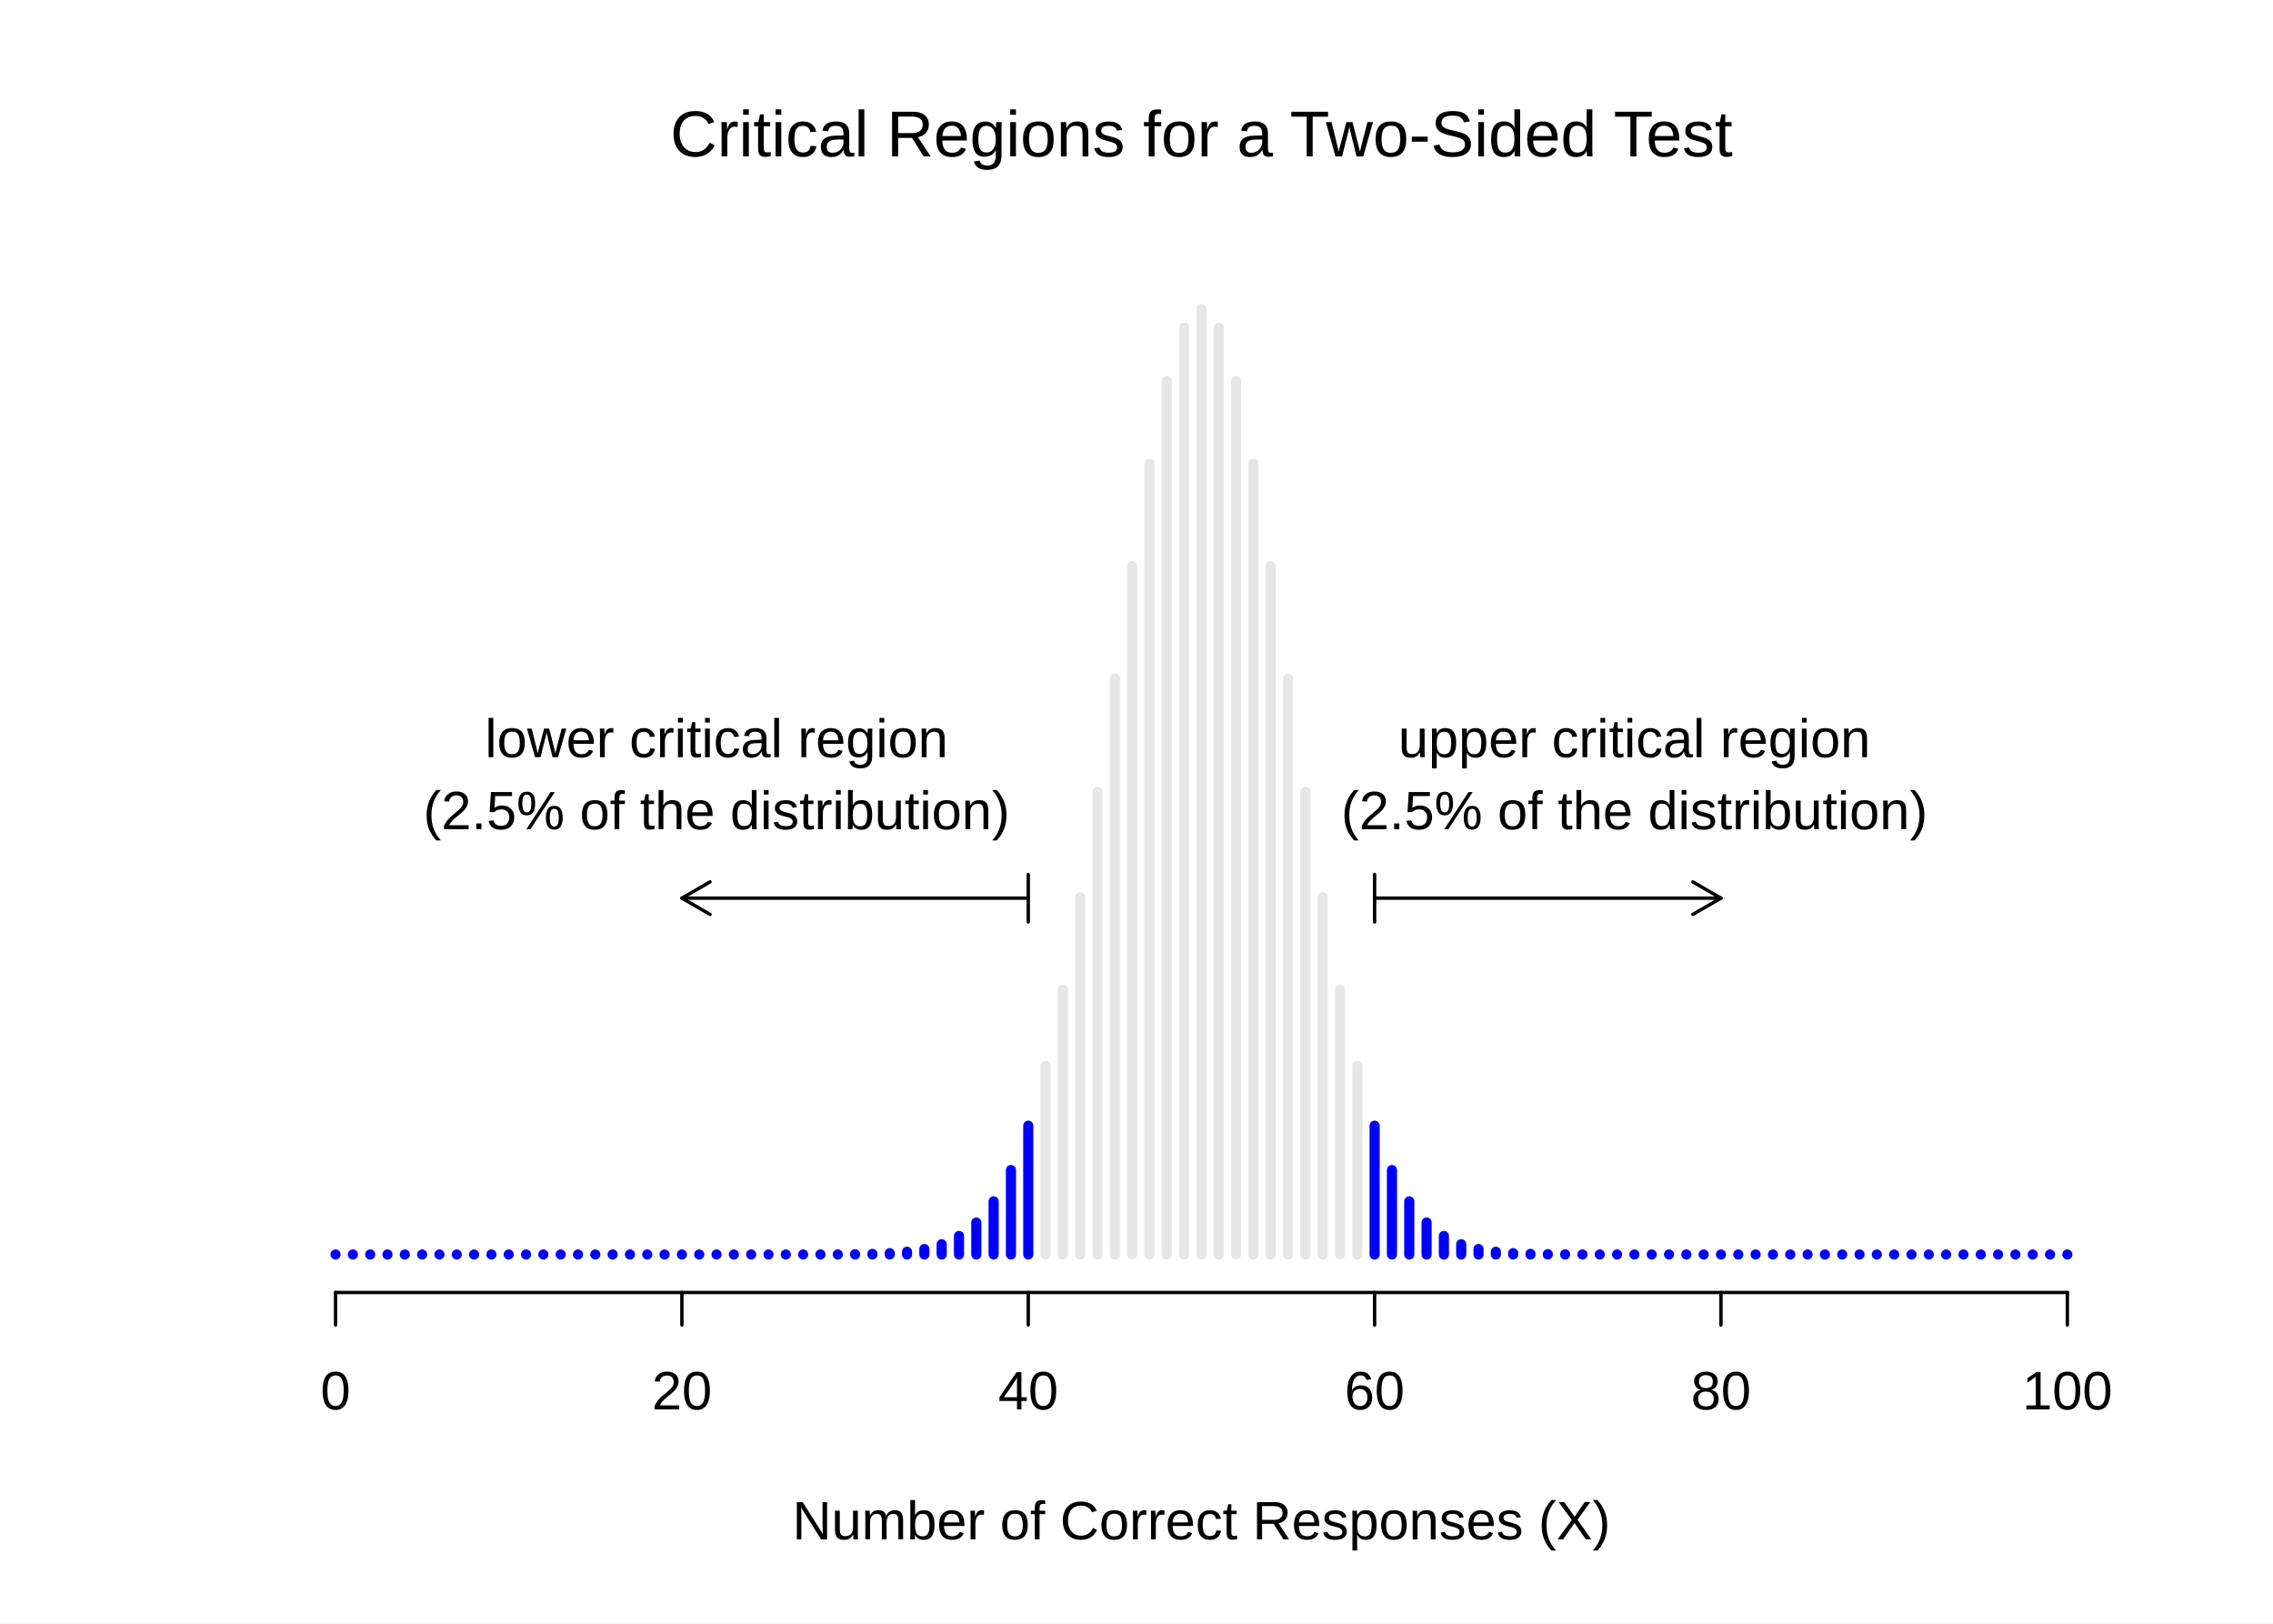
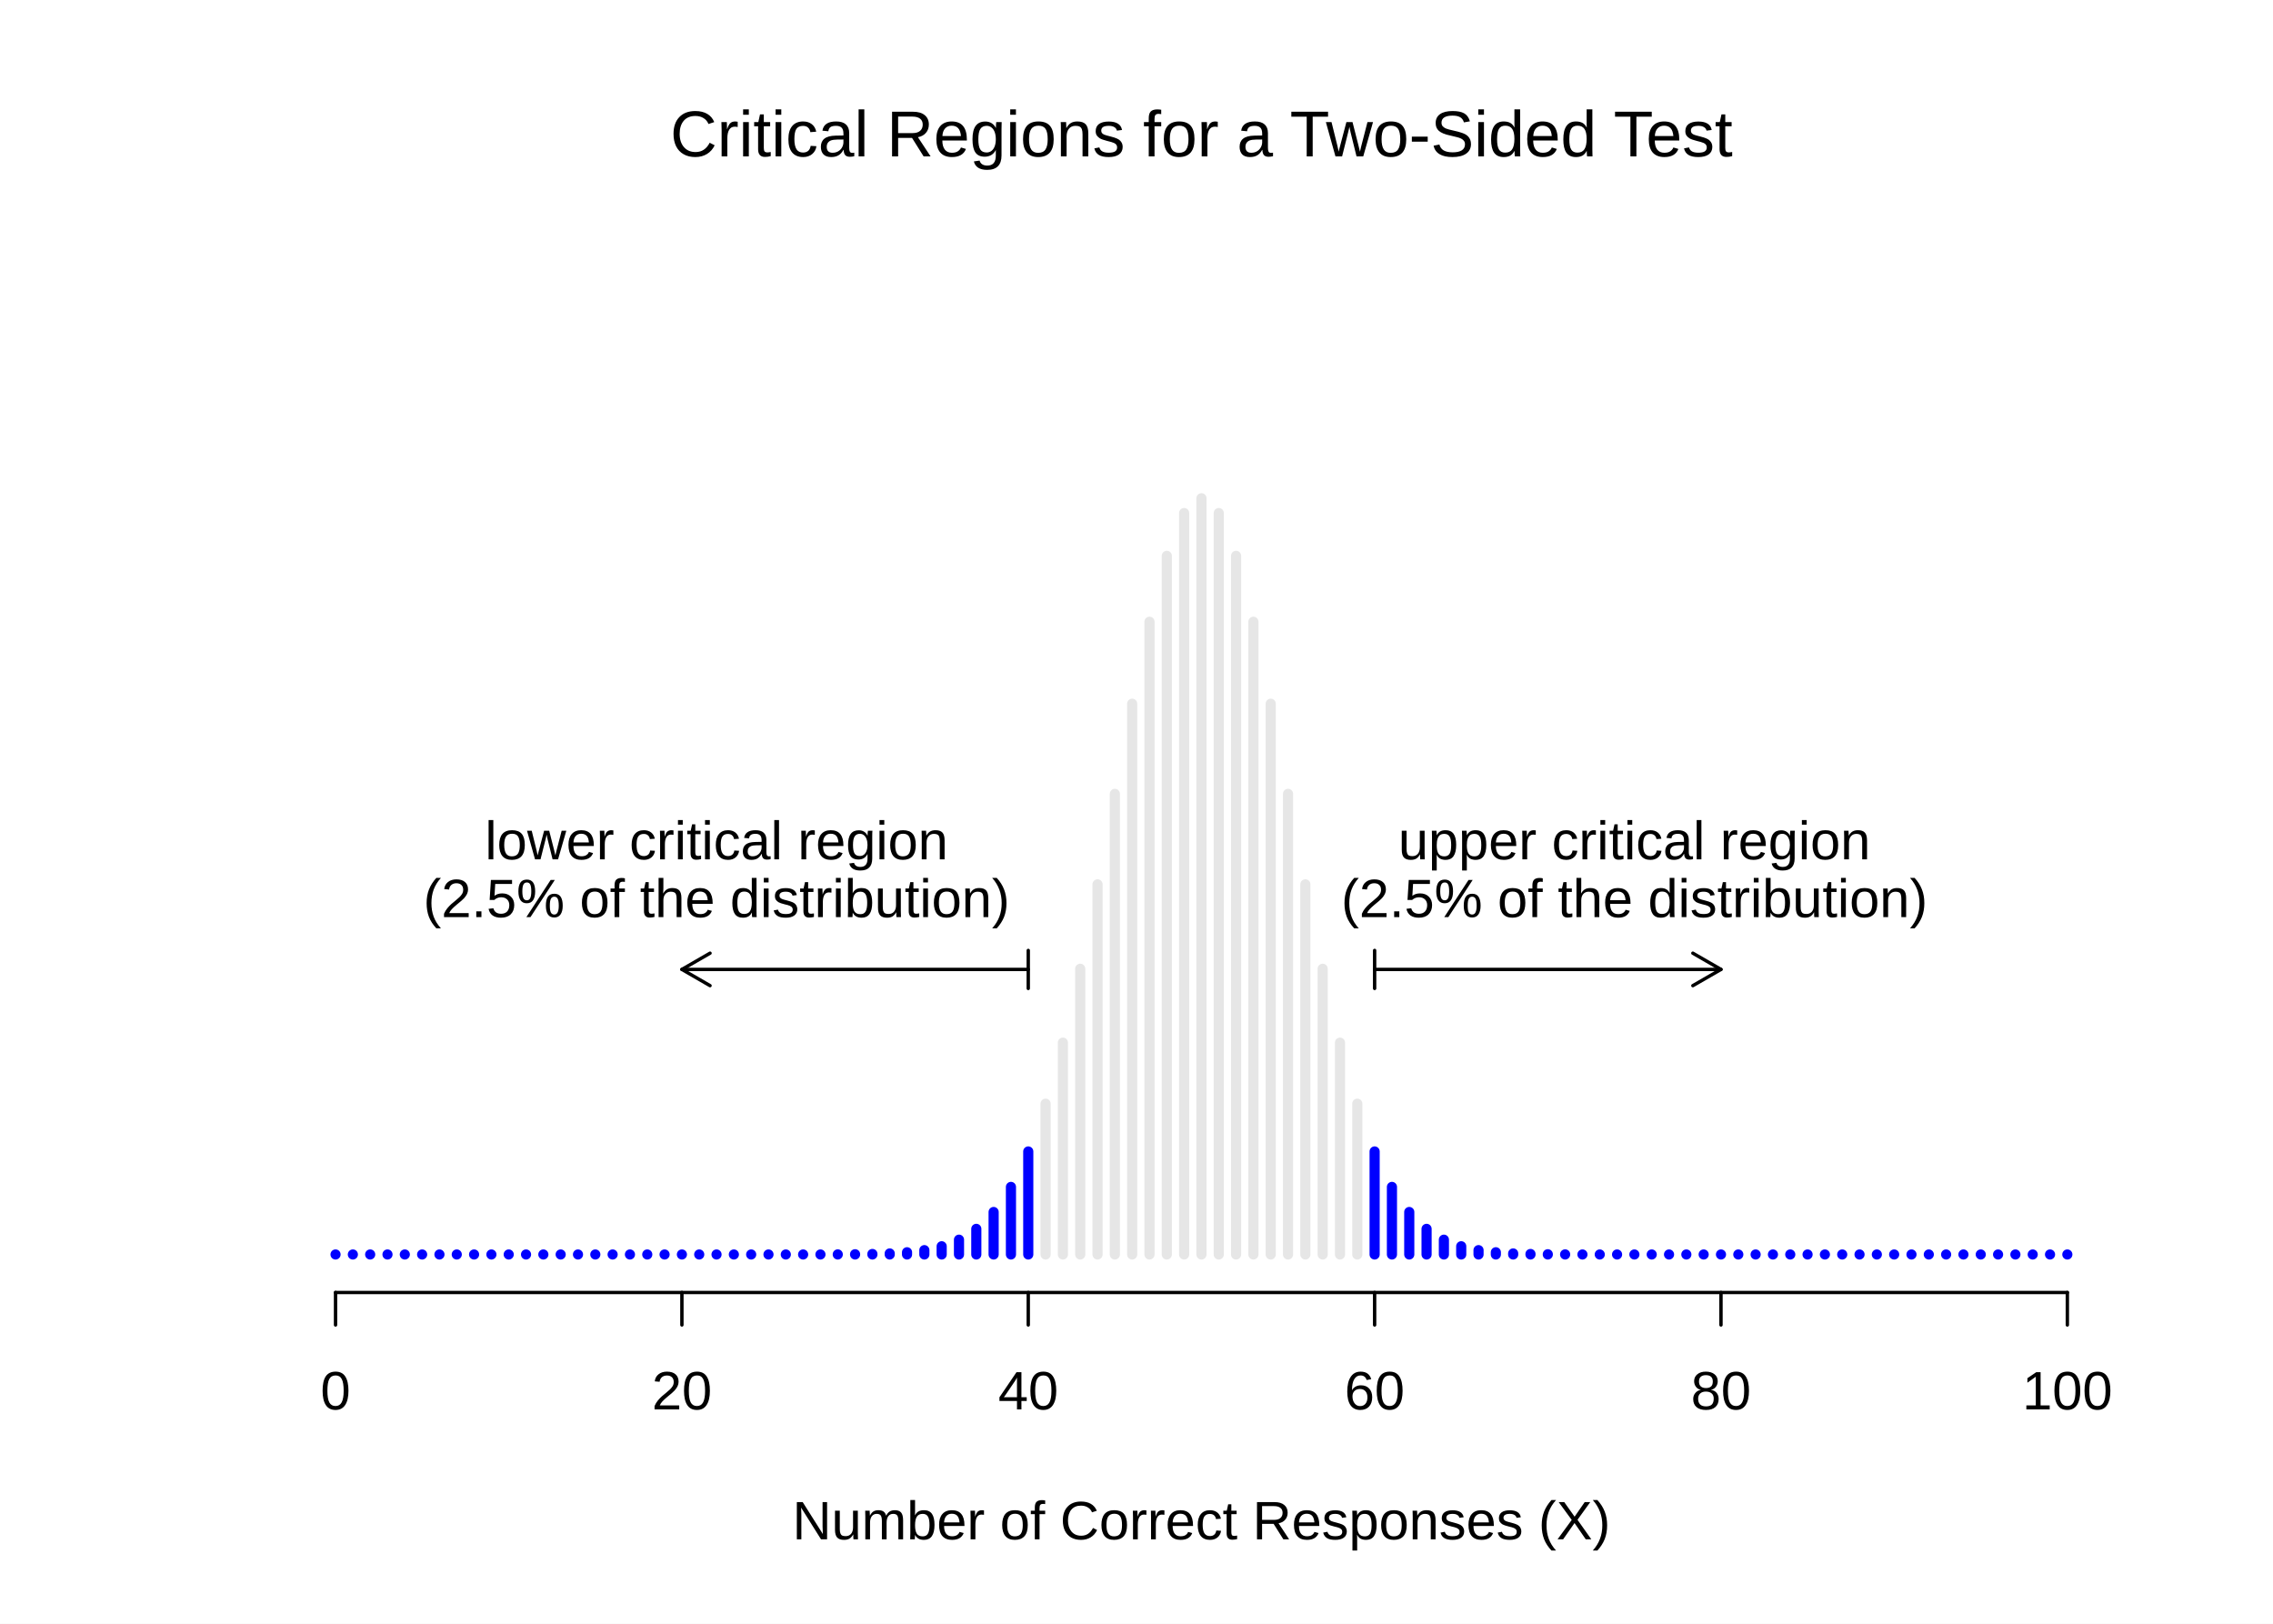
<svg xmlns="http://www.w3.org/2000/svg" class="svglite" width="504.00pt" height="360.00pt" viewBox="0 0 504.00 360.00">
  <defs>
    <style type="text/css">
    .svglite line, .svglite polyline, .svglite polygon, .svglite path, .svglite rect, .svglite circle {
      fill: none;
      stroke: #000000;
      stroke-linecap: round;
      stroke-linejoin: round;
      stroke-miterlimit: 10.00;
    }
    .svglite text {
      white-space: pre;
    }
  </style>
  </defs>
  <rect width="100%" height="100%" style="stroke: none; fill: #FFFFFF;" />
  <defs>
    <clipPath id="cpMC4wMHw1MDQuMDB8MC4wMHwzNjAuMDA=">
      <rect x="0.00" y="0.00" width="504.00" height="360.00" />
    </clipPath>
  </defs>
  <g clip-path="url(#cpMC4wMHw1MDQuMDB8MC4wMHwzNjAuMDA=)">
    <line x1="74.40" y1="286.56" x2="458.40" y2="286.56" style="stroke-width: 0.75;" />
    <line x1="74.40" y1="286.56" x2="74.40" y2="293.76" style="stroke-width: 0.75;" />
    <line x1="151.20" y1="286.56" x2="151.20" y2="293.76" style="stroke-width: 0.75;" />
    <line x1="228.00" y1="286.56" x2="228.00" y2="293.76" style="stroke-width: 0.75;" />
    <line x1="304.80" y1="286.56" x2="304.80" y2="293.76" style="stroke-width: 0.75;" />
    <line x1="381.60" y1="286.56" x2="381.60" y2="293.76" style="stroke-width: 0.75;" />
    <line x1="458.40" y1="286.56" x2="458.40" y2="293.76" style="stroke-width: 0.75;" />
    <text x="74.40" y="312.48" text-anchor="middle" style="font-size: 12.00px; font-family: &quot;Arial&quot;;" textLength="6.67px" lengthAdjust="spacingAndGlyphs">0</text>
    <text x="151.20" y="312.48" text-anchor="middle" style="font-size: 12.00px; font-family: &quot;Arial&quot;;" textLength="13.35px" lengthAdjust="spacingAndGlyphs">20</text>
    <text x="228.00" y="312.48" text-anchor="middle" style="font-size: 12.00px; font-family: &quot;Arial&quot;;" textLength="13.35px" lengthAdjust="spacingAndGlyphs">40</text>
    <text x="304.80" y="312.48" text-anchor="middle" style="font-size: 12.00px; font-family: &quot;Arial&quot;;" textLength="13.35px" lengthAdjust="spacingAndGlyphs">60</text>
    <text x="381.60" y="312.48" text-anchor="middle" style="font-size: 12.00px; font-family: &quot;Arial&quot;;" textLength="13.35px" lengthAdjust="spacingAndGlyphs">80</text>
    <text x="458.40" y="312.48" text-anchor="middle" style="font-size: 12.00px; font-family: &quot;Arial&quot;;" textLength="20.02px" lengthAdjust="spacingAndGlyphs">100</text>
    <text x="266.40" y="341.28" text-anchor="middle" style="font-size: 12.00px; font-family: &quot;Arial&quot;;" textLength="181.40px" lengthAdjust="spacingAndGlyphs">Number of Correct Responses (X)</text>
  </g>
  <defs>
    <clipPath id="cpNTkuMDR8NDczLjc2fDU5LjA0fDI4Ni41Ng==">
      <rect x="59.04" y="59.04" width="414.72" height="227.52" />
    </clipPath>
  </defs>
  <g clip-path="url(#cpNTkuMDR8NDczLjc2fDU5LjA0fDI4Ni41Ng==)">
    <line x1="74.40" y1="278.13" x2="74.40" y2="278.13" style="stroke-width: 2.25; stroke: #0000FF;" />
    <line x1="78.24" y1="278.13" x2="78.24" y2="278.13" style="stroke-width: 2.25; stroke: #0000FF;" />
    <line x1="82.08" y1="278.13" x2="82.08" y2="278.13" style="stroke-width: 2.25; stroke: #0000FF;" />
    <line x1="85.92" y1="278.13" x2="85.92" y2="278.13" style="stroke-width: 2.25; stroke: #0000FF;" />
    <line x1="89.76" y1="278.13" x2="89.76" y2="278.13" style="stroke-width: 2.25; stroke: #0000FF;" />
    <line x1="93.60" y1="278.13" x2="93.60" y2="278.13" style="stroke-width: 2.25; stroke: #0000FF;" />
    <line x1="97.44" y1="278.13" x2="97.44" y2="278.13" style="stroke-width: 2.25; stroke: #0000FF;" />
    <line x1="101.28" y1="278.13" x2="101.28" y2="278.13" style="stroke-width: 2.25; stroke: #0000FF;" />
    <line x1="105.12" y1="278.13" x2="105.12" y2="278.13" style="stroke-width: 2.25; stroke: #0000FF;" />
    <line x1="108.96" y1="278.13" x2="108.96" y2="278.13" style="stroke-width: 2.25; stroke: #0000FF;" />
    <line x1="112.80" y1="278.13" x2="112.80" y2="278.13" style="stroke-width: 2.25; stroke: #0000FF;" />
    <line x1="116.64" y1="278.13" x2="116.64" y2="278.13" style="stroke-width: 2.25; stroke: #0000FF;" />
    <line x1="120.48" y1="278.13" x2="120.48" y2="278.13" style="stroke-width: 2.25; stroke: #0000FF;" />
    <line x1="124.32" y1="278.13" x2="124.32" y2="278.13" style="stroke-width: 2.25; stroke: #0000FF;" />
    <line x1="128.16" y1="278.13" x2="128.16" y2="278.13" style="stroke-width: 2.25; stroke: #0000FF;" />
    <line x1="132.00" y1="278.13" x2="132.00" y2="278.13" style="stroke-width: 2.25; stroke: #0000FF;" />
    <line x1="135.84" y1="278.13" x2="135.84" y2="278.13" style="stroke-width: 2.25; stroke: #0000FF;" />
    <line x1="139.68" y1="278.13" x2="139.68" y2="278.13" style="stroke-width: 2.25; stroke: #0000FF;" />
    <line x1="143.52" y1="278.13" x2="143.52" y2="278.13" style="stroke-width: 2.25; stroke: #0000FF;" />
    <line x1="147.36" y1="278.13" x2="147.36" y2="278.13" style="stroke-width: 2.25; stroke: #0000FF;" />
    <line x1="151.20" y1="278.13" x2="151.20" y2="278.13" style="stroke-width: 2.25; stroke: #0000FF;" />
    <line x1="155.04" y1="278.13" x2="155.04" y2="278.13" style="stroke-width: 2.25; stroke: #0000FF;" />
    <line x1="158.88" y1="278.13" x2="158.88" y2="278.13" style="stroke-width: 2.25; stroke: #0000FF;" />
    <line x1="162.72" y1="278.13" x2="162.72" y2="278.13" style="stroke-width: 2.25; stroke: #0000FF;" />
    <line x1="166.56" y1="278.13" x2="166.56" y2="278.13" style="stroke-width: 2.25; stroke: #0000FF;" />
    <line x1="170.40" y1="278.13" x2="170.40" y2="278.13" style="stroke-width: 2.25; stroke: #0000FF;" />
    <line x1="174.24" y1="278.13" x2="174.24" y2="278.13" style="stroke-width: 2.25; stroke: #0000FF;" />
    <line x1="178.08" y1="278.13" x2="178.08" y2="278.13" style="stroke-width: 2.25; stroke: #0000FF;" />
-     <line x1="181.92" y1="278.13" x2="181.92" y2="278.12" style="stroke-width: 2.25; stroke: #0000FF;" />
+     <line x1="181.92" y1="278.13" x2="181.92" y2="278.13" style="stroke-width: 2.25; stroke: #0000FF;" />
    <line x1="185.76" y1="278.13" x2="185.76" y2="278.11" style="stroke-width: 2.25; stroke: #0000FF;" />
-     <line x1="189.60" y1="278.13" x2="189.60" y2="278.07" style="stroke-width: 2.25; stroke: #0000FF;" />
-     <line x1="193.44" y1="278.13" x2="193.44" y2="278.00" style="stroke-width: 2.25; stroke: #0000FF;" />
-     <line x1="197.28" y1="278.13" x2="197.28" y2="277.84" style="stroke-width: 2.25; stroke: #0000FF;" />
-     <line x1="201.12" y1="278.13" x2="201.12" y2="277.52" style="stroke-width: 2.25; stroke: #0000FF;" />
-     <line x1="204.96" y1="278.13" x2="204.96" y2="276.93" style="stroke-width: 2.25; stroke: #0000FF;" />
-     <line x1="208.80" y1="278.13" x2="208.80" y2="275.86" style="stroke-width: 2.25; stroke: #0000FF;" />
-     <line x1="212.64" y1="278.13" x2="212.64" y2="274.03" style="stroke-width: 2.25; stroke: #0000FF;" />
-     <line x1="216.48" y1="278.13" x2="216.48" y2="271.03" style="stroke-width: 2.25; stroke: #0000FF;" />
-     <line x1="220.32" y1="278.13" x2="220.32" y2="266.35" style="stroke-width: 2.25; stroke: #0000FF;" />
-     <line x1="224.16" y1="278.13" x2="224.16" y2="259.41" style="stroke-width: 2.25; stroke: #0000FF;" />
-     <line x1="228.00" y1="278.13" x2="228.00" y2="249.58" style="stroke-width: 2.25; stroke: #0000FF;" />
-     <line x1="231.84" y1="278.13" x2="231.84" y2="236.34" style="stroke-width: 2.25; stroke: #E6E6E6;" />
-     <line x1="235.68" y1="278.13" x2="235.68" y2="219.43" style="stroke-width: 2.25; stroke: #E6E6E6;" />
-     <line x1="239.52" y1="278.13" x2="239.52" y2="198.95" style="stroke-width: 2.25; stroke: #E6E6E6;" />
-     <line x1="243.36" y1="278.13" x2="243.36" y2="175.56" style="stroke-width: 2.25; stroke: #E6E6E6;" />
-     <line x1="247.20" y1="278.13" x2="247.20" y2="150.48" style="stroke-width: 2.25; stroke: #E6E6E6;" />
-     <line x1="251.04" y1="278.13" x2="251.04" y2="125.51" style="stroke-width: 2.25; stroke: #E6E6E6;" />
-     <line x1="254.88" y1="278.13" x2="254.88" y2="102.78" style="stroke-width: 2.25; stroke: #E6E6E6;" />
-     <line x1="258.72" y1="278.13" x2="258.72" y2="84.51" style="stroke-width: 2.25; stroke: #E6E6E6;" />
-     <line x1="262.56" y1="278.13" x2="262.56" y2="72.66" style="stroke-width: 2.25; stroke: #E6E6E6;" />
-     <line x1="266.40" y1="278.13" x2="266.40" y2="68.55" style="stroke-width: 2.25; stroke: #E6E6E6;" />
-     <line x1="270.24" y1="278.13" x2="270.24" y2="72.66" style="stroke-width: 2.25; stroke: #E6E6E6;" />
-     <line x1="274.08" y1="278.13" x2="274.08" y2="84.51" style="stroke-width: 2.25; stroke: #E6E6E6;" />
-     <line x1="277.92" y1="278.13" x2="277.92" y2="102.78" style="stroke-width: 2.25; stroke: #E6E6E6;" />
-     <line x1="281.76" y1="278.13" x2="281.76" y2="125.51" style="stroke-width: 2.25; stroke: #E6E6E6;" />
-     <line x1="285.60" y1="278.13" x2="285.60" y2="150.48" style="stroke-width: 2.25; stroke: #E6E6E6;" />
-     <line x1="289.44" y1="278.13" x2="289.44" y2="175.56" style="stroke-width: 2.25; stroke: #E6E6E6;" />
-     <line x1="293.28" y1="278.13" x2="293.28" y2="198.95" style="stroke-width: 2.25; stroke: #E6E6E6;" />
-     <line x1="297.12" y1="278.13" x2="297.12" y2="219.43" style="stroke-width: 2.25; stroke: #E6E6E6;" />
-     <line x1="300.96" y1="278.13" x2="300.96" y2="236.34" style="stroke-width: 2.25; stroke: #E6E6E6;" />
-     <line x1="304.80" y1="278.13" x2="304.80" y2="249.58" style="stroke-width: 2.25; stroke: #0000FF;" />
-     <line x1="308.64" y1="278.13" x2="308.64" y2="259.41" style="stroke-width: 2.25; stroke: #0000FF;" />
-     <line x1="312.48" y1="278.13" x2="312.48" y2="266.35" style="stroke-width: 2.25; stroke: #0000FF;" />
-     <line x1="316.32" y1="278.13" x2="316.32" y2="271.03" style="stroke-width: 2.25; stroke: #0000FF;" />
-     <line x1="320.16" y1="278.13" x2="320.16" y2="274.03" style="stroke-width: 2.25; stroke: #0000FF;" />
-     <line x1="324.00" y1="278.13" x2="324.00" y2="275.86" style="stroke-width: 2.25; stroke: #0000FF;" />
-     <line x1="327.84" y1="278.13" x2="327.84" y2="276.93" style="stroke-width: 2.25; stroke: #0000FF;" />
-     <line x1="331.68" y1="278.13" x2="331.68" y2="277.52" style="stroke-width: 2.25; stroke: #0000FF;" />
-     <line x1="335.52" y1="278.13" x2="335.52" y2="277.84" style="stroke-width: 2.25; stroke: #0000FF;" />
-     <line x1="339.36" y1="278.13" x2="339.36" y2="278.00" style="stroke-width: 2.25; stroke: #0000FF;" />
-     <line x1="343.20" y1="278.13" x2="343.20" y2="278.07" style="stroke-width: 2.25; stroke: #0000FF;" />
+     <line x1="189.60" y1="278.13" x2="189.60" y2="278.08" style="stroke-width: 2.25; stroke: #0000FF;" />
+     <line x1="193.44" y1="278.13" x2="193.44" y2="278.02" style="stroke-width: 2.25; stroke: #0000FF;" />
+     <line x1="197.28" y1="278.13" x2="197.28" y2="277.90" style="stroke-width: 2.25; stroke: #0000FF;" />
+     <line x1="201.12" y1="278.13" x2="201.12" y2="277.64" style="stroke-width: 2.25; stroke: #0000FF;" />
+     <line x1="204.96" y1="278.13" x2="204.96" y2="277.17" style="stroke-width: 2.25; stroke: #0000FF;" />
+     <line x1="208.80" y1="278.13" x2="208.80" y2="276.31" style="stroke-width: 2.25; stroke: #0000FF;" />
+     <line x1="212.64" y1="278.13" x2="212.64" y2="274.85" style="stroke-width: 2.25; stroke: #0000FF;" />
+     <line x1="216.48" y1="278.13" x2="216.48" y2="272.45" style="stroke-width: 2.25; stroke: #0000FF;" />
+     <line x1="220.32" y1="278.13" x2="220.32" y2="268.71" style="stroke-width: 2.25; stroke: #0000FF;" />
+     <line x1="224.16" y1="278.13" x2="224.16" y2="263.15" style="stroke-width: 2.25; stroke: #0000FF;" />
+     <line x1="228.00" y1="278.13" x2="228.00" y2="255.29" style="stroke-width: 2.25; stroke: #0000FF;" />
+     <line x1="231.84" y1="278.13" x2="231.84" y2="244.70" style="stroke-width: 2.25; stroke: #E6E6E6;" />
+     <line x1="235.68" y1="278.13" x2="235.68" y2="231.17" style="stroke-width: 2.25; stroke: #E6E6E6;" />
+     <line x1="239.52" y1="278.13" x2="239.52" y2="214.79" style="stroke-width: 2.25; stroke: #E6E6E6;" />
+     <line x1="243.36" y1="278.13" x2="243.36" y2="196.07" style="stroke-width: 2.25; stroke: #E6E6E6;" />
+     <line x1="247.20" y1="278.13" x2="247.20" y2="176.01" style="stroke-width: 2.25; stroke: #E6E6E6;" />
+     <line x1="251.04" y1="278.13" x2="251.04" y2="156.03" style="stroke-width: 2.25; stroke: #E6E6E6;" />
+     <line x1="254.88" y1="278.13" x2="254.88" y2="137.85" style="stroke-width: 2.25; stroke: #E6E6E6;" />
+     <line x1="258.72" y1="278.13" x2="258.72" y2="123.24" style="stroke-width: 2.25; stroke: #E6E6E6;" />
+     <line x1="262.56" y1="278.13" x2="262.56" y2="113.75" style="stroke-width: 2.25; stroke: #E6E6E6;" />
+     <line x1="266.40" y1="278.13" x2="266.40" y2="110.47" style="stroke-width: 2.25; stroke: #E6E6E6;" />
+     <line x1="270.24" y1="278.13" x2="270.24" y2="113.75" style="stroke-width: 2.25; stroke: #E6E6E6;" />
+     <line x1="274.08" y1="278.13" x2="274.08" y2="123.24" style="stroke-width: 2.25; stroke: #E6E6E6;" />
+     <line x1="277.92" y1="278.13" x2="277.92" y2="137.85" style="stroke-width: 2.25; stroke: #E6E6E6;" />
+     <line x1="281.76" y1="278.13" x2="281.76" y2="156.03" style="stroke-width: 2.25; stroke: #E6E6E6;" />
+     <line x1="285.60" y1="278.13" x2="285.60" y2="176.01" style="stroke-width: 2.25; stroke: #E6E6E6;" />
+     <line x1="289.44" y1="278.13" x2="289.44" y2="196.07" style="stroke-width: 2.25; stroke: #E6E6E6;" />
+     <line x1="293.28" y1="278.13" x2="293.28" y2="214.79" style="stroke-width: 2.25; stroke: #E6E6E6;" />
+     <line x1="297.12" y1="278.13" x2="297.12" y2="231.17" style="stroke-width: 2.25; stroke: #E6E6E6;" />
+     <line x1="300.96" y1="278.13" x2="300.96" y2="244.70" style="stroke-width: 2.25; stroke: #E6E6E6;" />
+     <line x1="304.80" y1="278.13" x2="304.80" y2="255.29" style="stroke-width: 2.25; stroke: #0000FF;" />
+     <line x1="308.64" y1="278.13" x2="308.64" y2="263.15" style="stroke-width: 2.25; stroke: #0000FF;" />
+     <line x1="312.48" y1="278.13" x2="312.48" y2="268.71" style="stroke-width: 2.25; stroke: #0000FF;" />
+     <line x1="316.32" y1="278.13" x2="316.32" y2="272.45" style="stroke-width: 2.25; stroke: #0000FF;" />
+     <line x1="320.16" y1="278.13" x2="320.16" y2="274.85" style="stroke-width: 2.25; stroke: #0000FF;" />
+     <line x1="324.00" y1="278.13" x2="324.00" y2="276.31" style="stroke-width: 2.25; stroke: #0000FF;" />
+     <line x1="327.84" y1="278.13" x2="327.84" y2="277.17" style="stroke-width: 2.25; stroke: #0000FF;" />
+     <line x1="331.68" y1="278.13" x2="331.68" y2="277.64" style="stroke-width: 2.25; stroke: #0000FF;" />
+     <line x1="335.52" y1="278.13" x2="335.52" y2="277.90" style="stroke-width: 2.25; stroke: #0000FF;" />
+     <line x1="339.36" y1="278.13" x2="339.36" y2="278.02" style="stroke-width: 2.25; stroke: #0000FF;" />
+     <line x1="343.20" y1="278.13" x2="343.20" y2="278.08" style="stroke-width: 2.25; stroke: #0000FF;" />
    <line x1="347.04" y1="278.13" x2="347.04" y2="278.11" style="stroke-width: 2.25; stroke: #0000FF;" />
-     <line x1="350.88" y1="278.13" x2="350.88" y2="278.12" style="stroke-width: 2.25; stroke: #0000FF;" />
+     <line x1="350.88" y1="278.13" x2="350.88" y2="278.13" style="stroke-width: 2.25; stroke: #0000FF;" />
    <line x1="354.72" y1="278.13" x2="354.72" y2="278.13" style="stroke-width: 2.25; stroke: #0000FF;" />
    <line x1="358.56" y1="278.13" x2="358.56" y2="278.13" style="stroke-width: 2.25; stroke: #0000FF;" />
    <line x1="362.40" y1="278.13" x2="362.40" y2="278.13" style="stroke-width: 2.25; stroke: #0000FF;" />
    <line x1="366.24" y1="278.13" x2="366.24" y2="278.13" style="stroke-width: 2.25; stroke: #0000FF;" />
    <line x1="370.08" y1="278.13" x2="370.08" y2="278.13" style="stroke-width: 2.25; stroke: #0000FF;" />
    <line x1="373.92" y1="278.13" x2="373.92" y2="278.13" style="stroke-width: 2.25; stroke: #0000FF;" />
    <line x1="377.76" y1="278.13" x2="377.76" y2="278.13" style="stroke-width: 2.25; stroke: #0000FF;" />
    <line x1="381.60" y1="278.13" x2="381.60" y2="278.13" style="stroke-width: 2.25; stroke: #0000FF;" />
    <line x1="385.44" y1="278.13" x2="385.44" y2="278.13" style="stroke-width: 2.25; stroke: #0000FF;" />
    <line x1="389.28" y1="278.13" x2="389.28" y2="278.13" style="stroke-width: 2.25; stroke: #0000FF;" />
    <line x1="393.12" y1="278.13" x2="393.12" y2="278.13" style="stroke-width: 2.25; stroke: #0000FF;" />
    <line x1="396.96" y1="278.13" x2="396.96" y2="278.13" style="stroke-width: 2.25; stroke: #0000FF;" />
    <line x1="400.80" y1="278.13" x2="400.80" y2="278.13" style="stroke-width: 2.25; stroke: #0000FF;" />
    <line x1="404.64" y1="278.13" x2="404.64" y2="278.13" style="stroke-width: 2.25; stroke: #0000FF;" />
    <line x1="408.48" y1="278.13" x2="408.48" y2="278.13" style="stroke-width: 2.25; stroke: #0000FF;" />
    <line x1="412.32" y1="278.13" x2="412.32" y2="278.13" style="stroke-width: 2.25; stroke: #0000FF;" />
    <line x1="416.16" y1="278.13" x2="416.16" y2="278.13" style="stroke-width: 2.25; stroke: #0000FF;" />
    <line x1="420.00" y1="278.13" x2="420.00" y2="278.13" style="stroke-width: 2.25; stroke: #0000FF;" />
    <line x1="423.84" y1="278.13" x2="423.84" y2="278.13" style="stroke-width: 2.25; stroke: #0000FF;" />
    <line x1="427.68" y1="278.13" x2="427.68" y2="278.13" style="stroke-width: 2.25; stroke: #0000FF;" />
    <line x1="431.52" y1="278.13" x2="431.52" y2="278.13" style="stroke-width: 2.25; stroke: #0000FF;" />
    <line x1="435.36" y1="278.13" x2="435.36" y2="278.13" style="stroke-width: 2.25; stroke: #0000FF;" />
    <line x1="439.20" y1="278.13" x2="439.20" y2="278.13" style="stroke-width: 2.25; stroke: #0000FF;" />
    <line x1="443.04" y1="278.13" x2="443.04" y2="278.13" style="stroke-width: 2.25; stroke: #0000FF;" />
    <line x1="446.88" y1="278.13" x2="446.88" y2="278.13" style="stroke-width: 2.25; stroke: #0000FF;" />
    <line x1="450.72" y1="278.13" x2="450.72" y2="278.13" style="stroke-width: 2.25; stroke: #0000FF;" />
    <line x1="454.56" y1="278.13" x2="454.56" y2="278.13" style="stroke-width: 2.25; stroke: #0000FF;" />
    <line x1="458.40" y1="278.13" x2="458.40" y2="278.13" style="stroke-width: 2.25; stroke: #0000FF;" />
-     <line x1="228.00" y1="199.13" x2="151.20" y2="199.13" style="stroke-width: 0.75;" />
-     <polyline points="157.44,195.53 151.20,199.13 157.44,202.73 " style="stroke-width: 0.75;" />
-     <polyline points="228.00,204.40 228.00,193.87 " style="stroke-width: 0.75;" />
-     <line x1="304.80" y1="199.13" x2="381.60" y2="199.13" style="stroke-width: 0.75;" />
-     <polyline points="375.36,202.73 381.60,199.13 375.36,195.53 " style="stroke-width: 0.75;" />
-     <polyline points="304.80,204.40 304.80,193.87 " style="stroke-width: 0.75;" />
-     <text x="158.88" y="167.88" text-anchor="middle" style="font-size: 12.00px; font-family: &quot;Arial&quot;;" textLength="102.69px" lengthAdjust="spacingAndGlyphs">lower critical region</text>
-     <text x="158.88" y="183.85" text-anchor="middle" style="font-size: 12.00px; font-family: &quot;Arial&quot;;" textLength="130.06px" lengthAdjust="spacingAndGlyphs">(2.5% of the distribution)</text>
-     <text x="362.40" y="167.88" text-anchor="middle" style="font-size: 12.00px; font-family: &quot;Arial&quot;;" textLength="104.71px" lengthAdjust="spacingAndGlyphs">upper critical region</text>
-     <text x="362.40" y="183.85" text-anchor="middle" style="font-size: 12.00px; font-family: &quot;Arial&quot;;" textLength="130.06px" lengthAdjust="spacingAndGlyphs">(2.5% of the distribution)</text>
+     <line x1="228.00" y1="214.93" x2="151.20" y2="214.93" style="stroke-width: 0.75;" />
+     <polyline points="157.44,211.33 151.20,214.93 157.44,218.53 " style="stroke-width: 0.75;" />
+     <polyline points="228.00,219.15 228.00,210.72 " style="stroke-width: 0.75;" />
+     <line x1="304.80" y1="214.93" x2="381.60" y2="214.93" style="stroke-width: 0.75;" />
+     <polyline points="375.36,218.53 381.60,214.93 375.36,211.33 " style="stroke-width: 0.75;" />
+     <polyline points="304.80,219.15 304.80,210.72 " style="stroke-width: 0.75;" />
+     <text x="158.88" y="190.52" text-anchor="middle" style="font-size: 12.00px; font-family: &quot;Arial&quot;;" textLength="102.69px" lengthAdjust="spacingAndGlyphs">lower critical region</text>
+     <text x="158.88" y="203.34" text-anchor="middle" style="font-size: 12.00px; font-family: &quot;Arial&quot;;" textLength="130.06px" lengthAdjust="spacingAndGlyphs">(2.5% of the distribution)</text>
+     <text x="362.40" y="190.52" text-anchor="middle" style="font-size: 12.00px; font-family: &quot;Arial&quot;;" textLength="104.71px" lengthAdjust="spacingAndGlyphs">upper critical region</text>
+     <text x="362.40" y="203.34" text-anchor="middle" style="font-size: 12.00px; font-family: &quot;Arial&quot;;" textLength="130.06px" lengthAdjust="spacingAndGlyphs">(2.5% of the distribution)</text>
  </g>
  <g clip-path="url(#cpMC4wMHw1MDQuMDB8MC4wMHwzNjAuMDA=)">
    <text x="266.40" y="34.68" text-anchor="middle" style="font-size: 14.40px; font-family: &quot;Arial&quot;;" textLength="238.34px" lengthAdjust="spacingAndGlyphs">Critical Regions for a Two-Sided Test</text>
  </g>
</svg>
